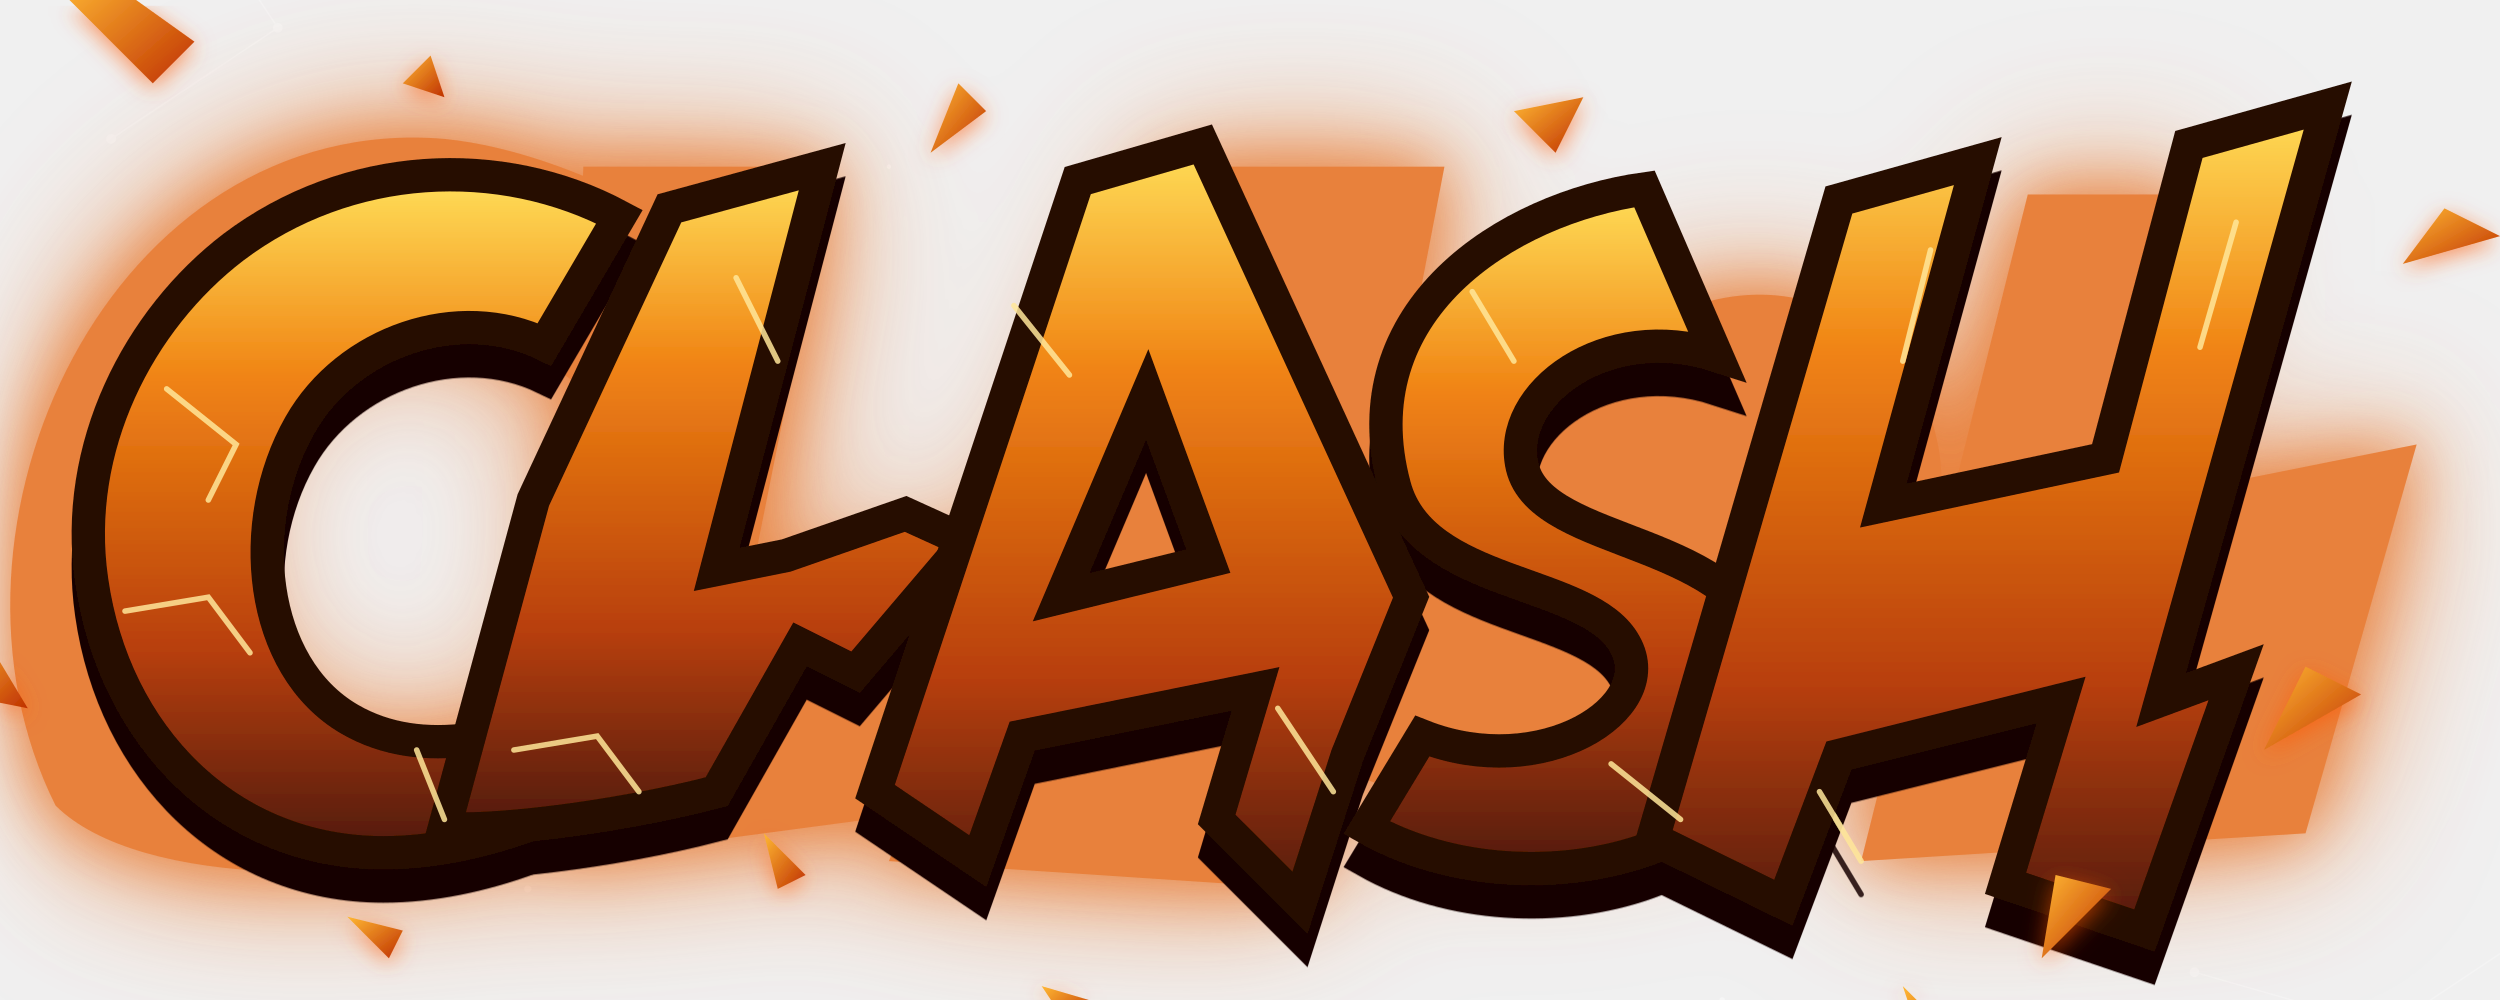
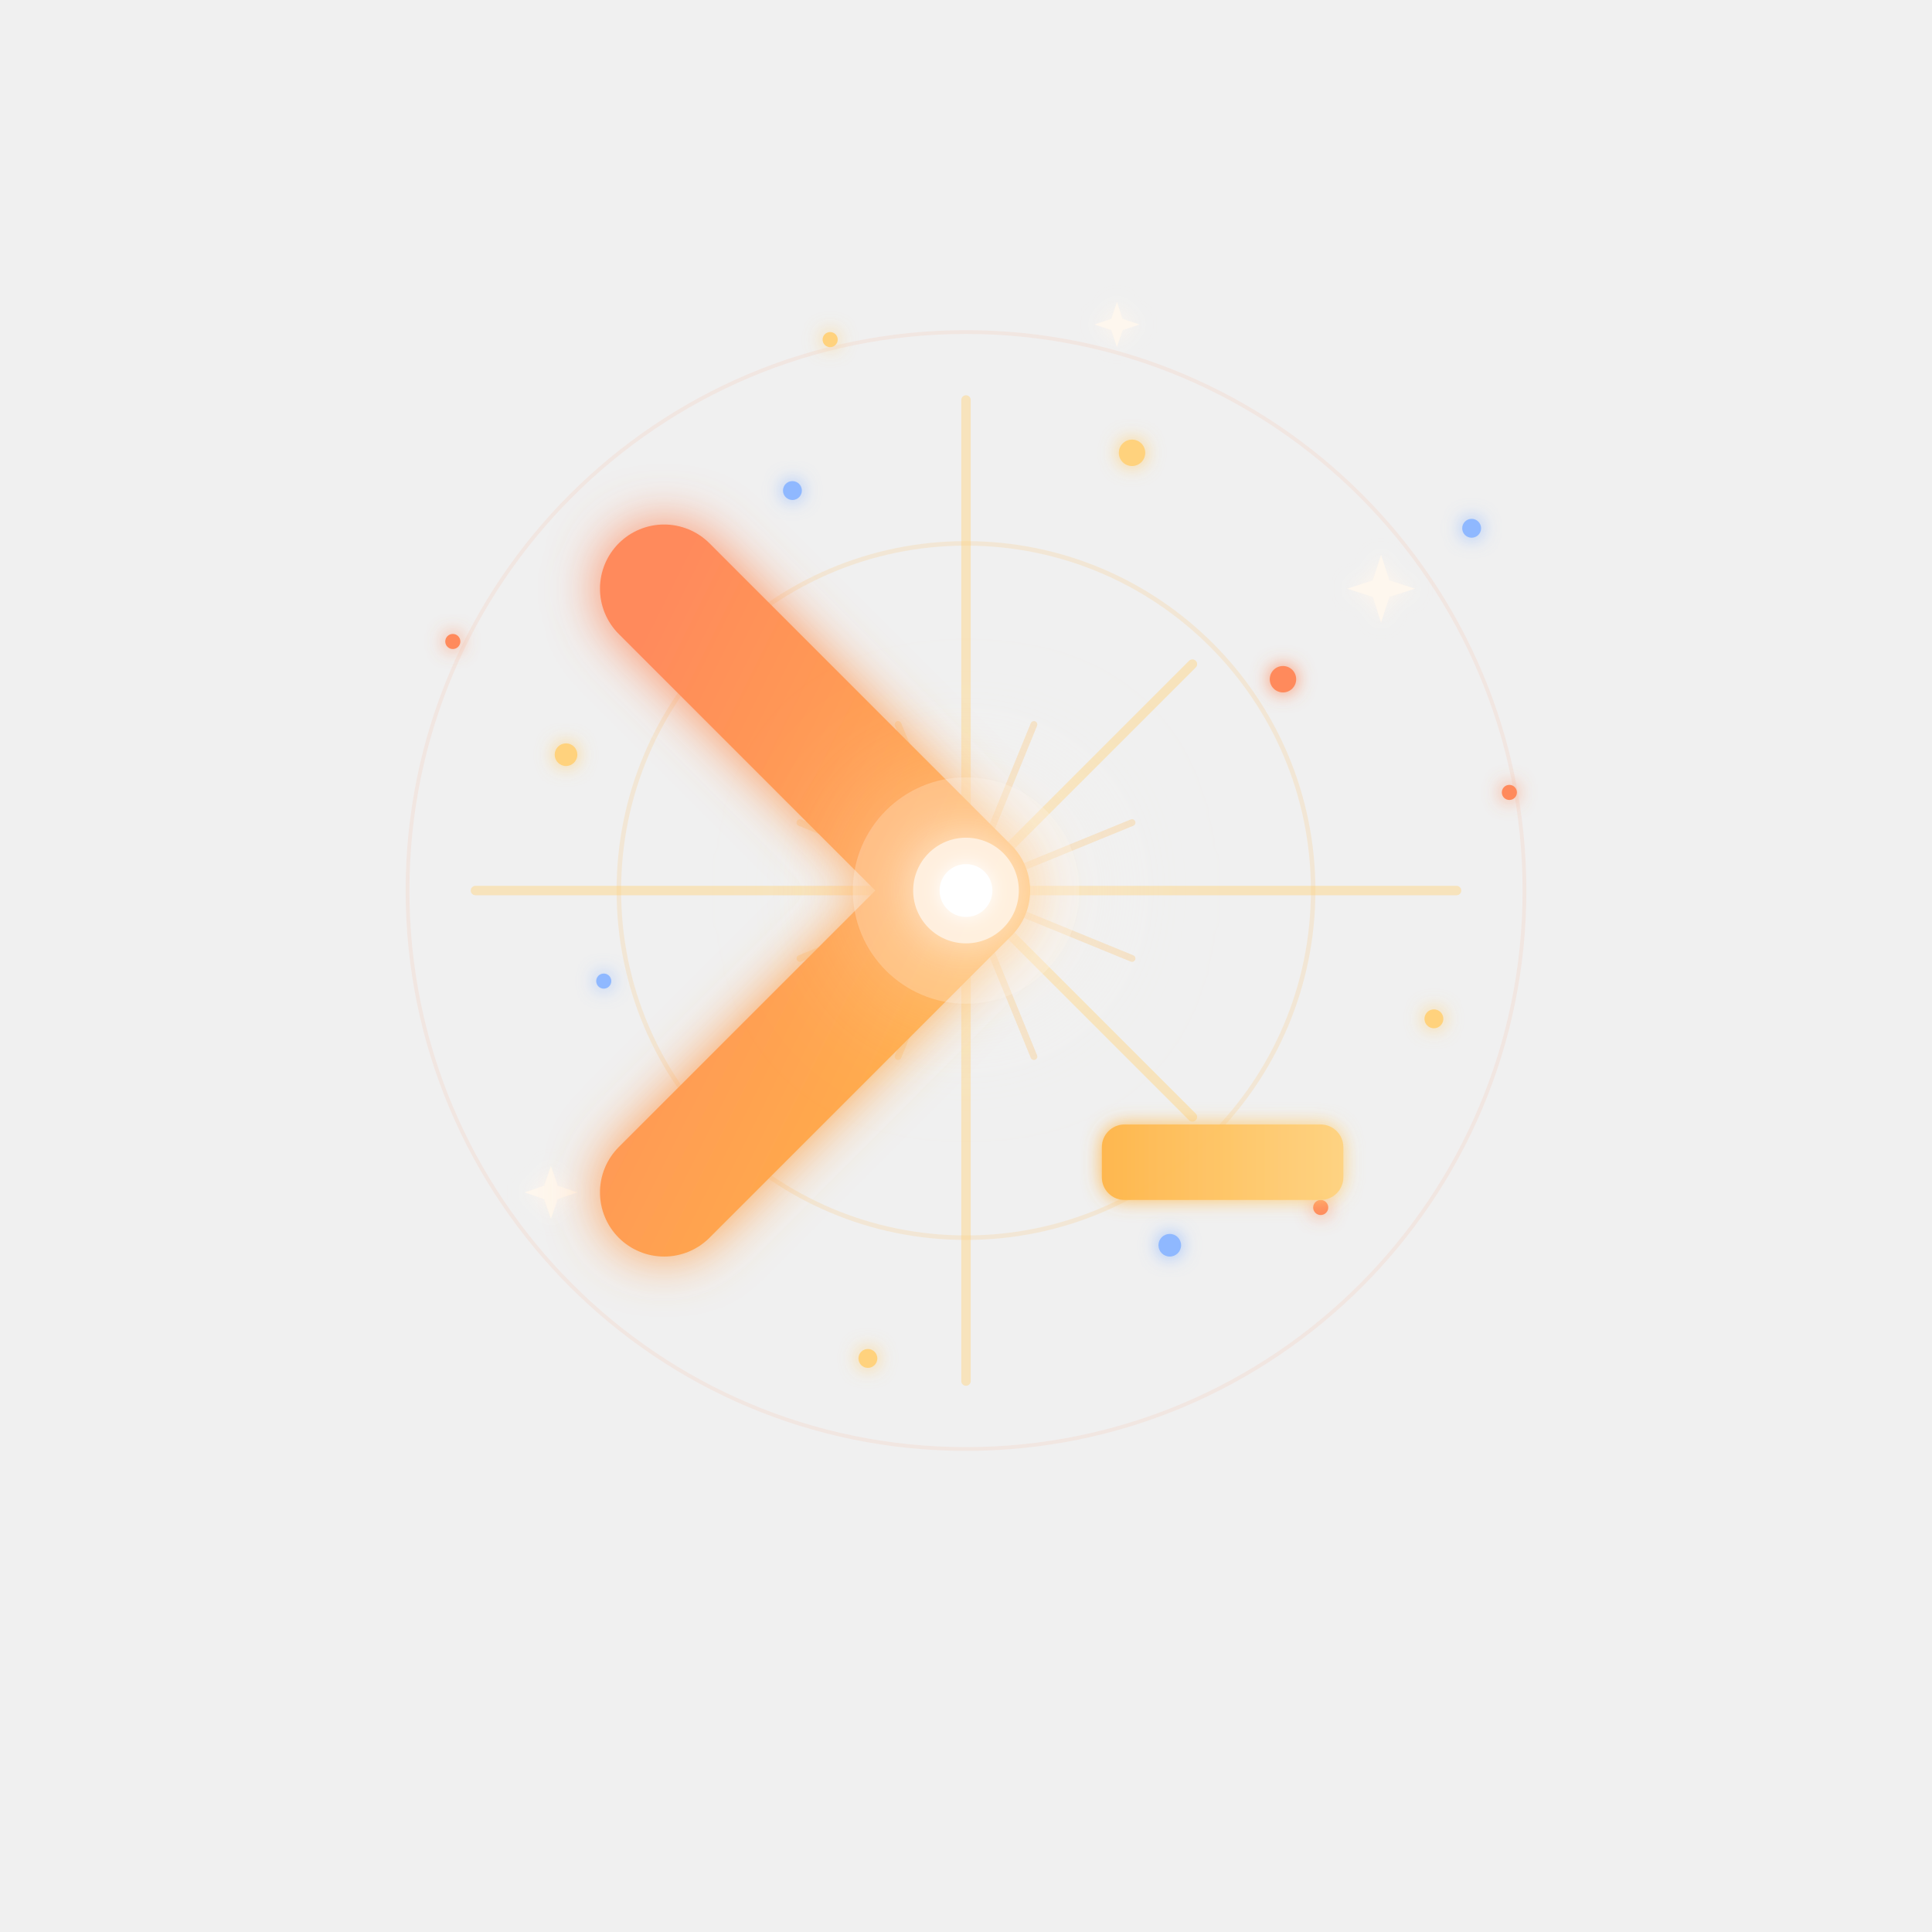
- <svg xmlns="http://www.w3.org/2000/svg" viewBox="160 160 900 360">
+ <svg xmlns="http://www.w3.org/2000/svg" viewBox="0 0 512 512" fill="none">
  <defs>
-     <radialGradient id="bgGlow" cx="50%" cy="50%" r="70%">
-       <stop offset="0%" stop-color="#242424" />
-       <stop offset="100%" stop-color="#141414" />
-     </radialGradient>
-     <filter id="fireGlow" x="-20%" y="-20%" width="140%" height="140%">
-       <feGaussianBlur stdDeviation="12" result="blur1" />
-       <feGaussianBlur stdDeviation="25" result="blur2" />
+     <linearGradient id="chev" x1="0%" y1="0%" x2="100%" y2="100%">
+       <stop offset="0%" stop-color="#ff8a5c" />
+       <stop offset="100%" stop-color="#ffb547" />
+     </linearGradient>
+     <linearGradient id="cursor" x1="0%" y1="0%" x2="100%" y2="0%">
+       <stop offset="0%" stop-color="#ffb547" />
+       <stop offset="100%" stop-color="#ffd27d" />
+     </linearGradient>
+     <filter id="glow-sm" x="-150%" y="-150%" width="400%" height="400%">
+       <feGaussianBlur stdDeviation="2.5" result="b" />
      <feMerge>
-         <feMergeNode in="blur2" />
-         <feMergeNode in="blur1" />
+         <feMergeNode in="b" />
        <feMergeNode in="SourceGraphic" />
      </feMerge>
    </filter>
-     <linearGradient id="lavaGrad" x1="0%" y1="100%" x2="0%" y2="0%">
-       <stop offset="0%" stop-color="#501a06" />
-       <stop offset="30%" stop-color="#b83f0d" />
-       <stop offset="70%" stop-color="#f08313" />
-       <stop offset="100%" stop-color="#ffdf59" />
-     </linearGradient>
-     <filter id="blockShadow" x="-10%" y="-10%" width="120%" height="120%">
-       <feDropShadow dx="0" dy="12" stdDeviation="0" flood-color="#120502" flood-opacity="1" />
+     <filter id="glow-md" x="-150%" y="-150%" width="400%" height="400%">
+       <feGaussianBlur stdDeviation="7" result="b" />
+       <feMerge>
+         <feMergeNode in="b" />
+         <feMergeNode in="SourceGraphic" />
+       </feMerge>
    </filter>
-     <linearGradient id="emberGrad" x1="0%" y1="0%" x2="100%" y2="100%">
-       <stop offset="0%" stop-color="#ffb834" />
-       <stop offset="100%" stop-color="#bf3100" />
-     </linearGradient>
+     <filter id="glow-lg" x="-200%" y="-200%" width="500%" height="500%">
+       <feGaussianBlur stdDeviation="18" result="b" />
+       <feMerge>
+         <feMergeNode in="b" />
+         <feMergeNode in="SourceGraphic" />
+       </feMerge>
+     </filter>
  </defs>
-   <g opacity="0.25" stroke="#ffffff" stroke-width="0.5" fill="none">
-     <polyline points="150,120 180,90 220,110 260,170 200,210" />
-     <circle cx="150" cy="120" r="1.5" fill="#fff" />
-     <circle cx="180" cy="90" r="1.5" fill="#fff" />
-     <circle cx="220" cy="110" r="1.5" fill="#fff" />
-     <circle cx="260" cy="170" r="1.5" fill="#fff" />
-     <circle cx="200" cy="210" r="1.5" fill="#fff" />
-     <polyline points="950,510 1020,530 1080,490 1120,540" />
-     <circle cx="950" cy="510" r="1.5" fill="#fff" />
-     <circle cx="1020" cy="530" r="1.5" fill="#fff" />
-     <circle cx="1080" cy="490" r="1.5" fill="#fff" />
-     <path d="M1120,525 L1123,537 L1135,540 L1123,543 L1120,555 L1117,543 L1105,540 L1117,537 Z" fill="#6a6a6a" stroke="none" opacity="0.6" />
+   <circle cx="256" cy="236" r="148" stroke="#ff8a5c" stroke-width="1" opacity="0.10" />
+   <circle cx="256" cy="236" r="92" stroke="#ffb547" stroke-width="1.2" opacity="0.16" />
+   <g stroke="#ffd27d" stroke-width="2.5" stroke-linecap="round" opacity="0.45">
+     <line x1="256" y1="236" x2="386" y2="236" />
+     <line x1="256" y1="236" x2="316" y2="296" />
+     <line x1="256" y1="236" x2="256" y2="366" />
+     <line x1="256" y1="236" x2="196" y2="296" />
+     <line x1="256" y1="236" x2="126" y2="236" />
+     <line x1="256" y1="236" x2="196" y2="176" />
+     <line x1="256" y1="236" x2="256" y2="106" />
+     <line x1="256" y1="236" x2="316" y2="176" />
  </g>
-   <g fill="#ffffff" opacity="0.4">
-     <circle cx="450" cy="120" r="1" />
-     <circle cx="520" cy="80" r="1.5" />
-     <circle cx="480" cy="220" r="0.8" />
-     <circle cx="720" cy="140" r="1.2" />
-     <circle cx="680" cy="90" r="1" />
-     <circle cx="350" cy="480" r="1.3" />
-     <circle cx="780" cy="520" r="1" />
+   <g stroke="#ffb547" stroke-width="1.8" stroke-linecap="round" opacity="0.25">
+     <line x1="256" y1="236" x2="300" y2="254" />
+     <line x1="256" y1="236" x2="274" y2="280" />
+     <line x1="256" y1="236" x2="238" y2="280" />
+     <line x1="256" y1="236" x2="212" y2="254" />
+     <line x1="256" y1="236" x2="212" y2="218" />
+     <line x1="256" y1="236" x2="238" y2="192" />
+     <line x1="256" y1="236" x2="274" y2="192" />
+     <line x1="256" y1="236" x2="300" y2="218" />
  </g>
-   <g filter="url(#fireGlow)" opacity="0.75">
-     <path d="M 180,450 C 130,350 200,200 320,210 C 370,215 420,250 420,250 L 370,300 C 370,300 340,275 310,275 C 250,275 220,340 250,400 C 280,450 350,420 370,410 L 360,460 C 300,480 210,480 180,450 Z              M 370,220 L 460,220 L 430,370 L 530,360 L 510,450 L 360,470 Z              M 480,470 L 580,220 L 680,220 L 630,480 Z              M 650,440 C 630,360 700,290 770,270 C 830,250 880,310 850,370 C 820,430 730,470 650,440 Z              M 830,470 L 890,230 L 950,230 L 930,340 L 1030,320 L 990,460 Z" fill="#e65c00" />
+   <g filter="url(#glow-sm)">
+     <circle cx="340" cy="180" r="3.5" fill="#ff8a5c" />
+     <circle cx="380" cy="270" r="2.5" fill="#ffd27d" />
+     <circle cx="310" cy="330" r="3" fill="#8fb8ff" />
+     <circle cx="180" cy="300" r="2.5" fill="#ff8a5c" />
+     <circle cx="150" cy="200" r="3" fill="#ffd27d" />
+     <circle cx="210" cy="130" r="2.5" fill="#8fb8ff" />
+     <circle cx="300" cy="120" r="3.5" fill="#ffd27d" />
+     <circle cx="400" cy="210" r="2" fill="#ff8a5c" />
+     <circle cx="160" cy="260" r="2" fill="#8fb8ff" />
+     <circle cx="350" cy="320" r="2" fill="#ff8a5c" />
+     <circle cx="230" cy="360" r="2.5" fill="#ffd27d" />
+     <circle cx="120" cy="170" r="2" fill="#ff8a5c" />
+     <circle cx="390" cy="140" r="2.5" fill="#8fb8ff" />
+     <circle cx="220" cy="90" r="2" fill="#ffd27d" />
  </g>
-   <g filter="url(#blockShadow)">
-     <g stroke="#260c02" stroke-width="12" stroke-linejoin="miter" stroke-miterlimit="3" fill="url(#lavaGrad)">
-       <path d="M 383,238                 C 340,215 285,218 244,249                 C 210,275 186,321 193,369                 C 201,425 242,467 298,467                 C 334,467 369,451 391,437                 L 375,411                 C 345,426 312,434 286,419                 C 253,400 248,348 268,313                 C 285,283 325,269 356,284                 Z" />
-       <path d="M 401,235                 L 456,220                 L 418,365                 L 443,360                 L 486,345                 L 508,355                 L 468,402                 L 448,392                 L 418,445                 C 380,455 332,460 320,458                 L 352,340                 Z" />
-       <path d="M 548,225                 L 593,212                 L 668,375                 L 645,432                 L 628,485                 L 598,455                 L 612,408                 L 528,425                 L 512,470                 L 475,445                 Z                 M 542,375                 L 595,362                 L 573,302                 Z" />
-       <path d="M 752,228                 C 702,235 645,272 662,335                 C 672,372 732,368 745,392                 C 758,415 715,442 672,425                 L 652,458                 C 712,492 812,465 798,398                 C 788,352 715,358 708,328                 C 702,302 738,275 778,288                 Z" />
-       <path d="M 822,232                 L 872,218                 L 838,342                 L 918,325                 L 948,212                 L 998,198                 L 938,412                 L 965,402                 L 932,495                 L 882,478                 L 902,412                 L 822,432                 L 802,485                 L 755,462                 Z" />
-     </g>
-     <g stroke="#ffe699" stroke-width="2" fill="none" opacity="0.85" stroke-linecap="round">
-       <path d="M 220,300 L 245,320 L 235,340 M 205,380 L 235,375 L 250,395 M 320,455 L 310,430" />
-       <path d="M 425,260 L 440,290 M 345,430 L 375,425 L 390,445" />
-       <path d="M 525,270 L 545,295 M 620,415 L 640,445" />
-       <path d="M 690,265 L 705,290 M 740,435 L 765,455" />
-       <path d="M 855,250 L 845,290 M 965,240 L 952,285 M 815,445 L 830,470" />
-     </g>
+   <g fill="#fff7ed" opacity="0.9" filter="url(#glow-sm)">
+     <path d="M366 147 L368.2 153.8 L375 156 L368.2 158.2 L366 165 L363.8 158.2 L357 156 L363.8 153.8 Z" />
+     <path d="M146 309 L147.8 314.2 L153 316 L147.8 317.8 L146 323 L144.2 317.8 L139 316 L144.2 314.2 Z" />
+     <path d="M296 80 L297.5 84.5 L302 86 L297.5 87.5 L296 92 L294.5 87.5 L290 86 L294.5 84.5 Z" />
  </g>
-   <g fill="url(#emberGrad)" filter="drop-shadow(0px 2px 4px rgba(255,85,0,0.6))">
-     <polygon points="185,160 215,190 230,175 195,150" />
-     <polygon points="305,190 320,195 315,180" />
-     <polygon points="145,410 170,415 155,390" />
-     <polygon points="495,215 515,200 505,190" />
-     <polygon points="705,200 720,215 730,195" />
-     <polygon points="1025,255 1060,245 1040,235" />
-     <polygon points="975,430 1010,410 990,400" />
-     <polygon points="895,505 920,480 900,475" />
-     <polygon points="285,490 300,505 305,495" />
-     <polygon points="435,460 450,475 440,480" />
-     <polygon points="535,515 545,530 552,520" />
-     <polygon points="705,585 715,600 723,590" />
-     <polygon points="845,515 865,535 855,545" />
-   </g>
+   <path d="M 176 156 L 256 236 L 176 316" stroke="url(#chev)" stroke-width="34" stroke-linecap="round" stroke-linejoin="round" filter="url(#glow-md)" />
+   <rect x="292" y="298" width="64" height="20" rx="6" fill="url(#cursor)" opacity="0.95" filter="url(#glow-sm)" />
+   <circle cx="256" cy="236" r="30" fill="#fff7ed" opacity="0.35" filter="url(#glow-lg)" />
+   <circle cx="256" cy="236" r="14" fill="#fff7ed" opacity="0.85" filter="url(#glow-md)" />
+   <circle cx="256" cy="236" r="7" fill="#ffffff" filter="url(#glow-sm)" />
</svg>
